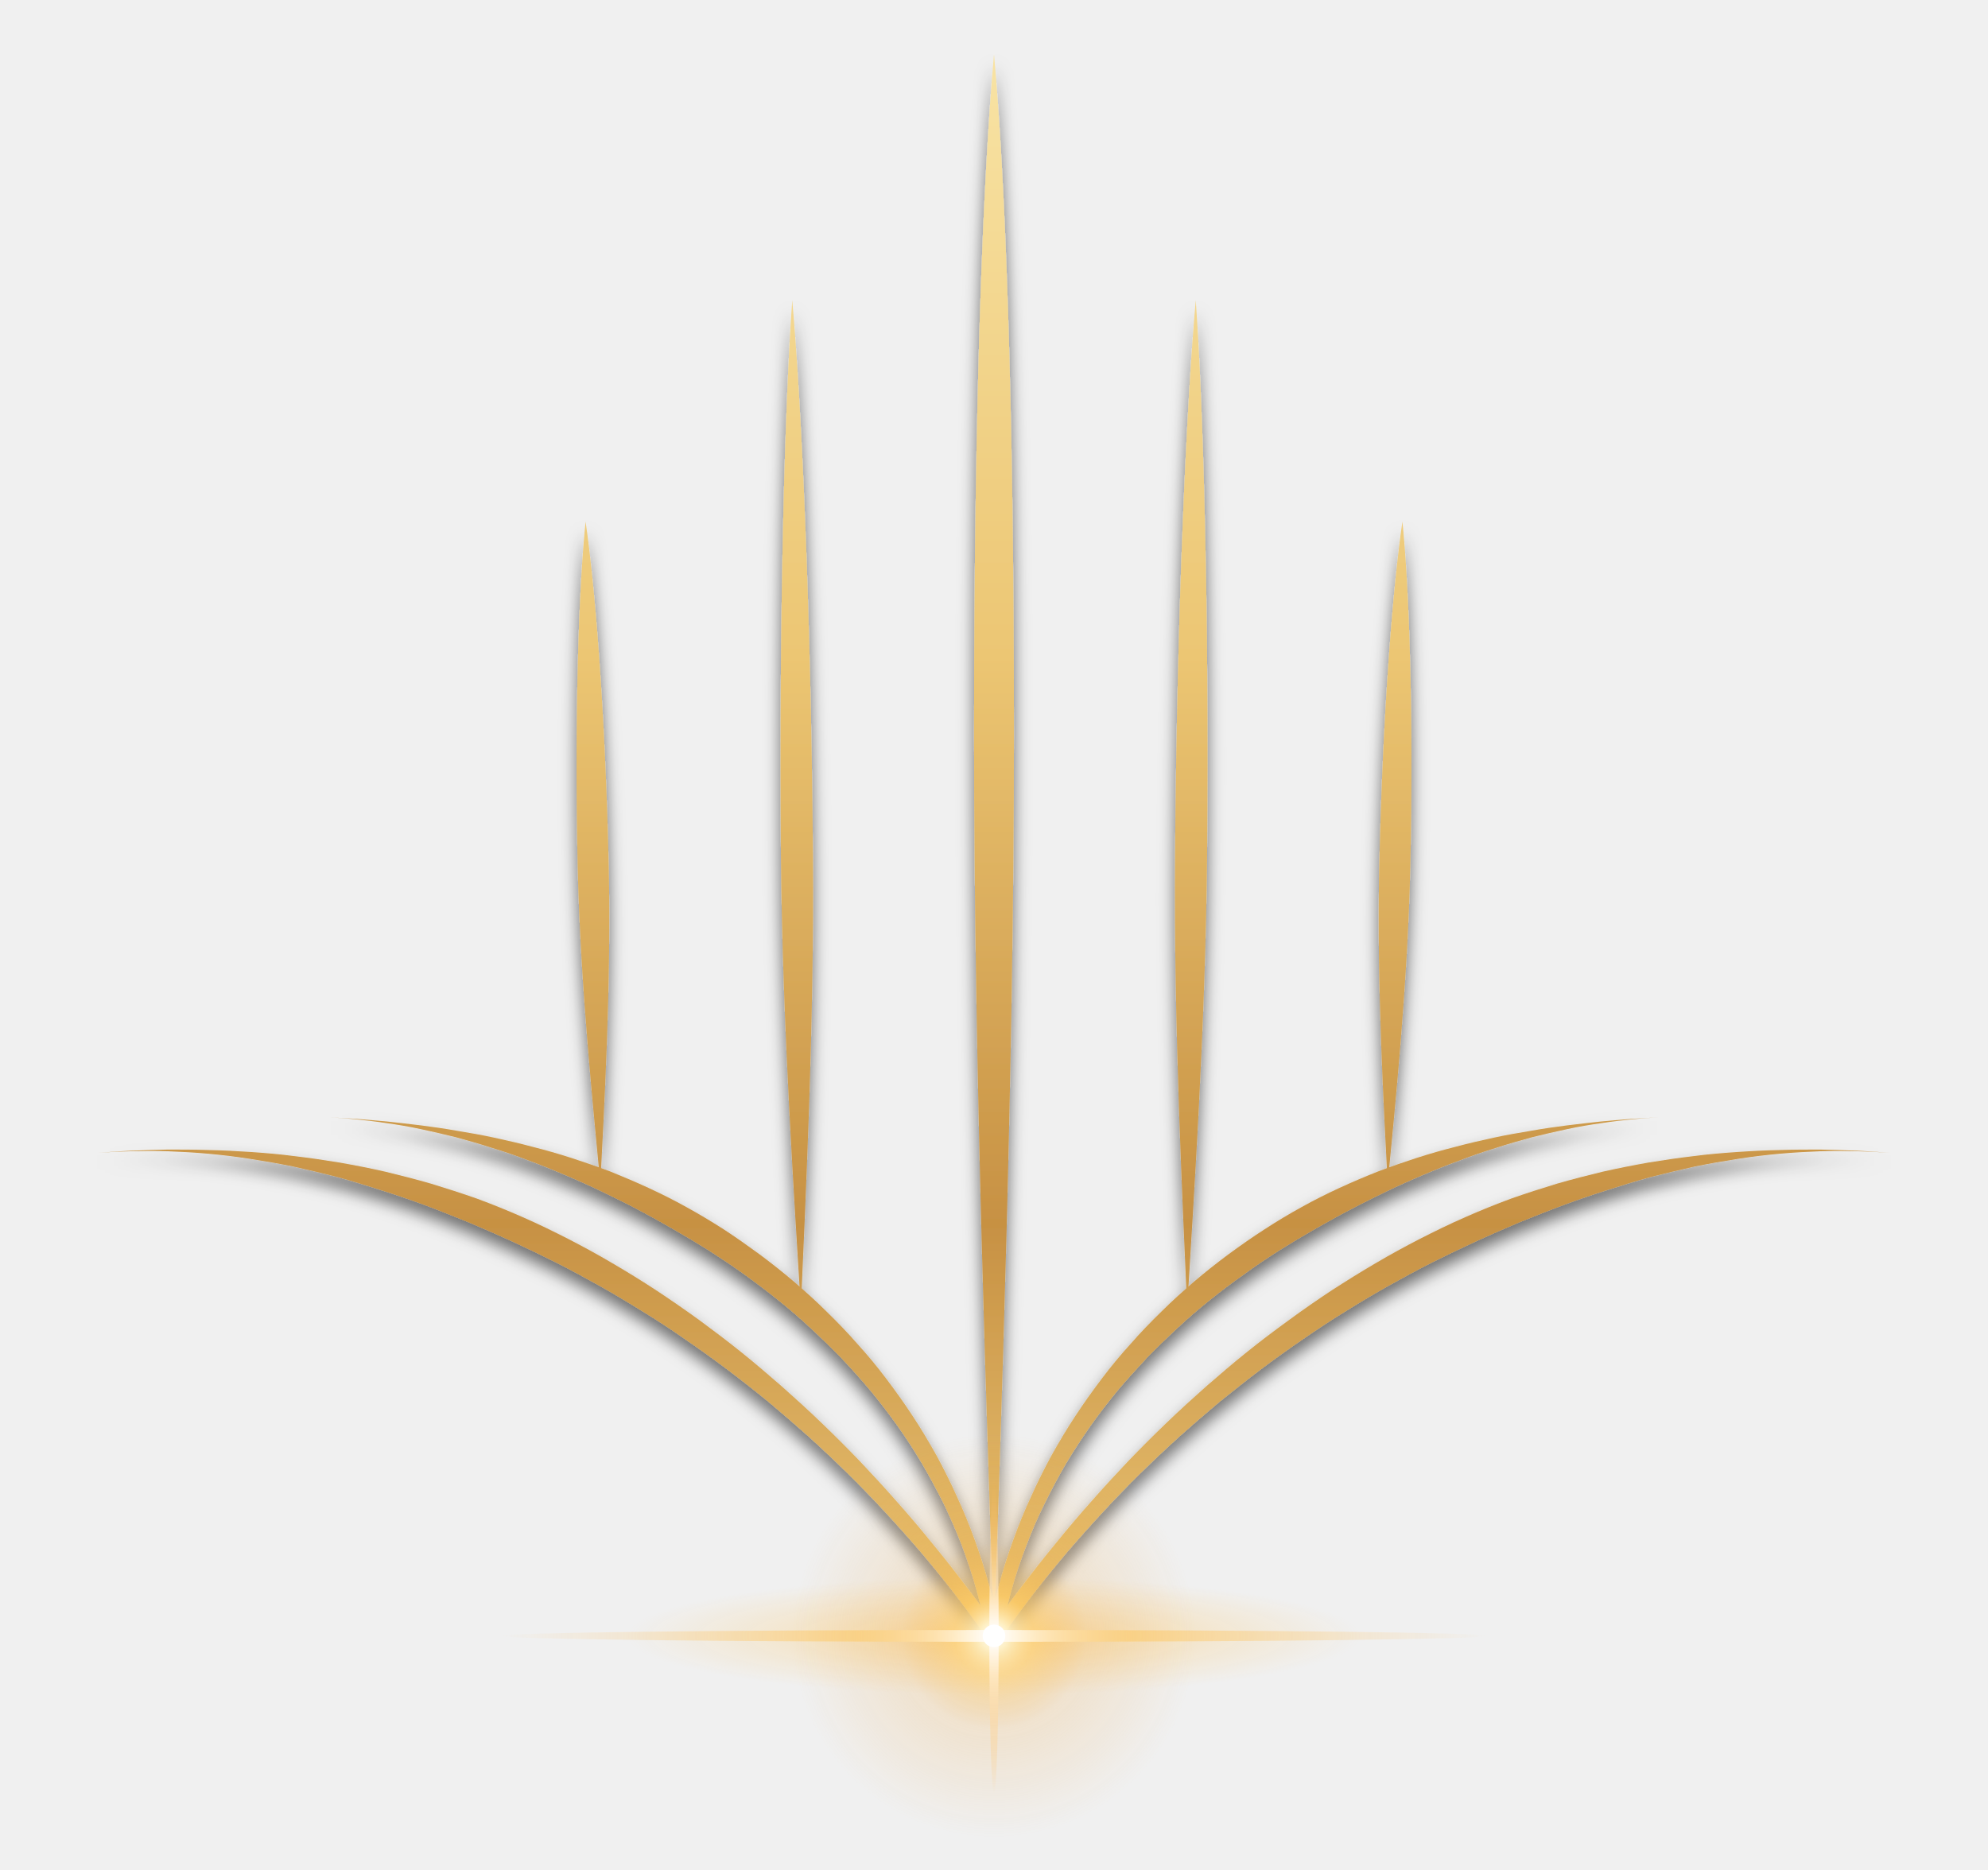
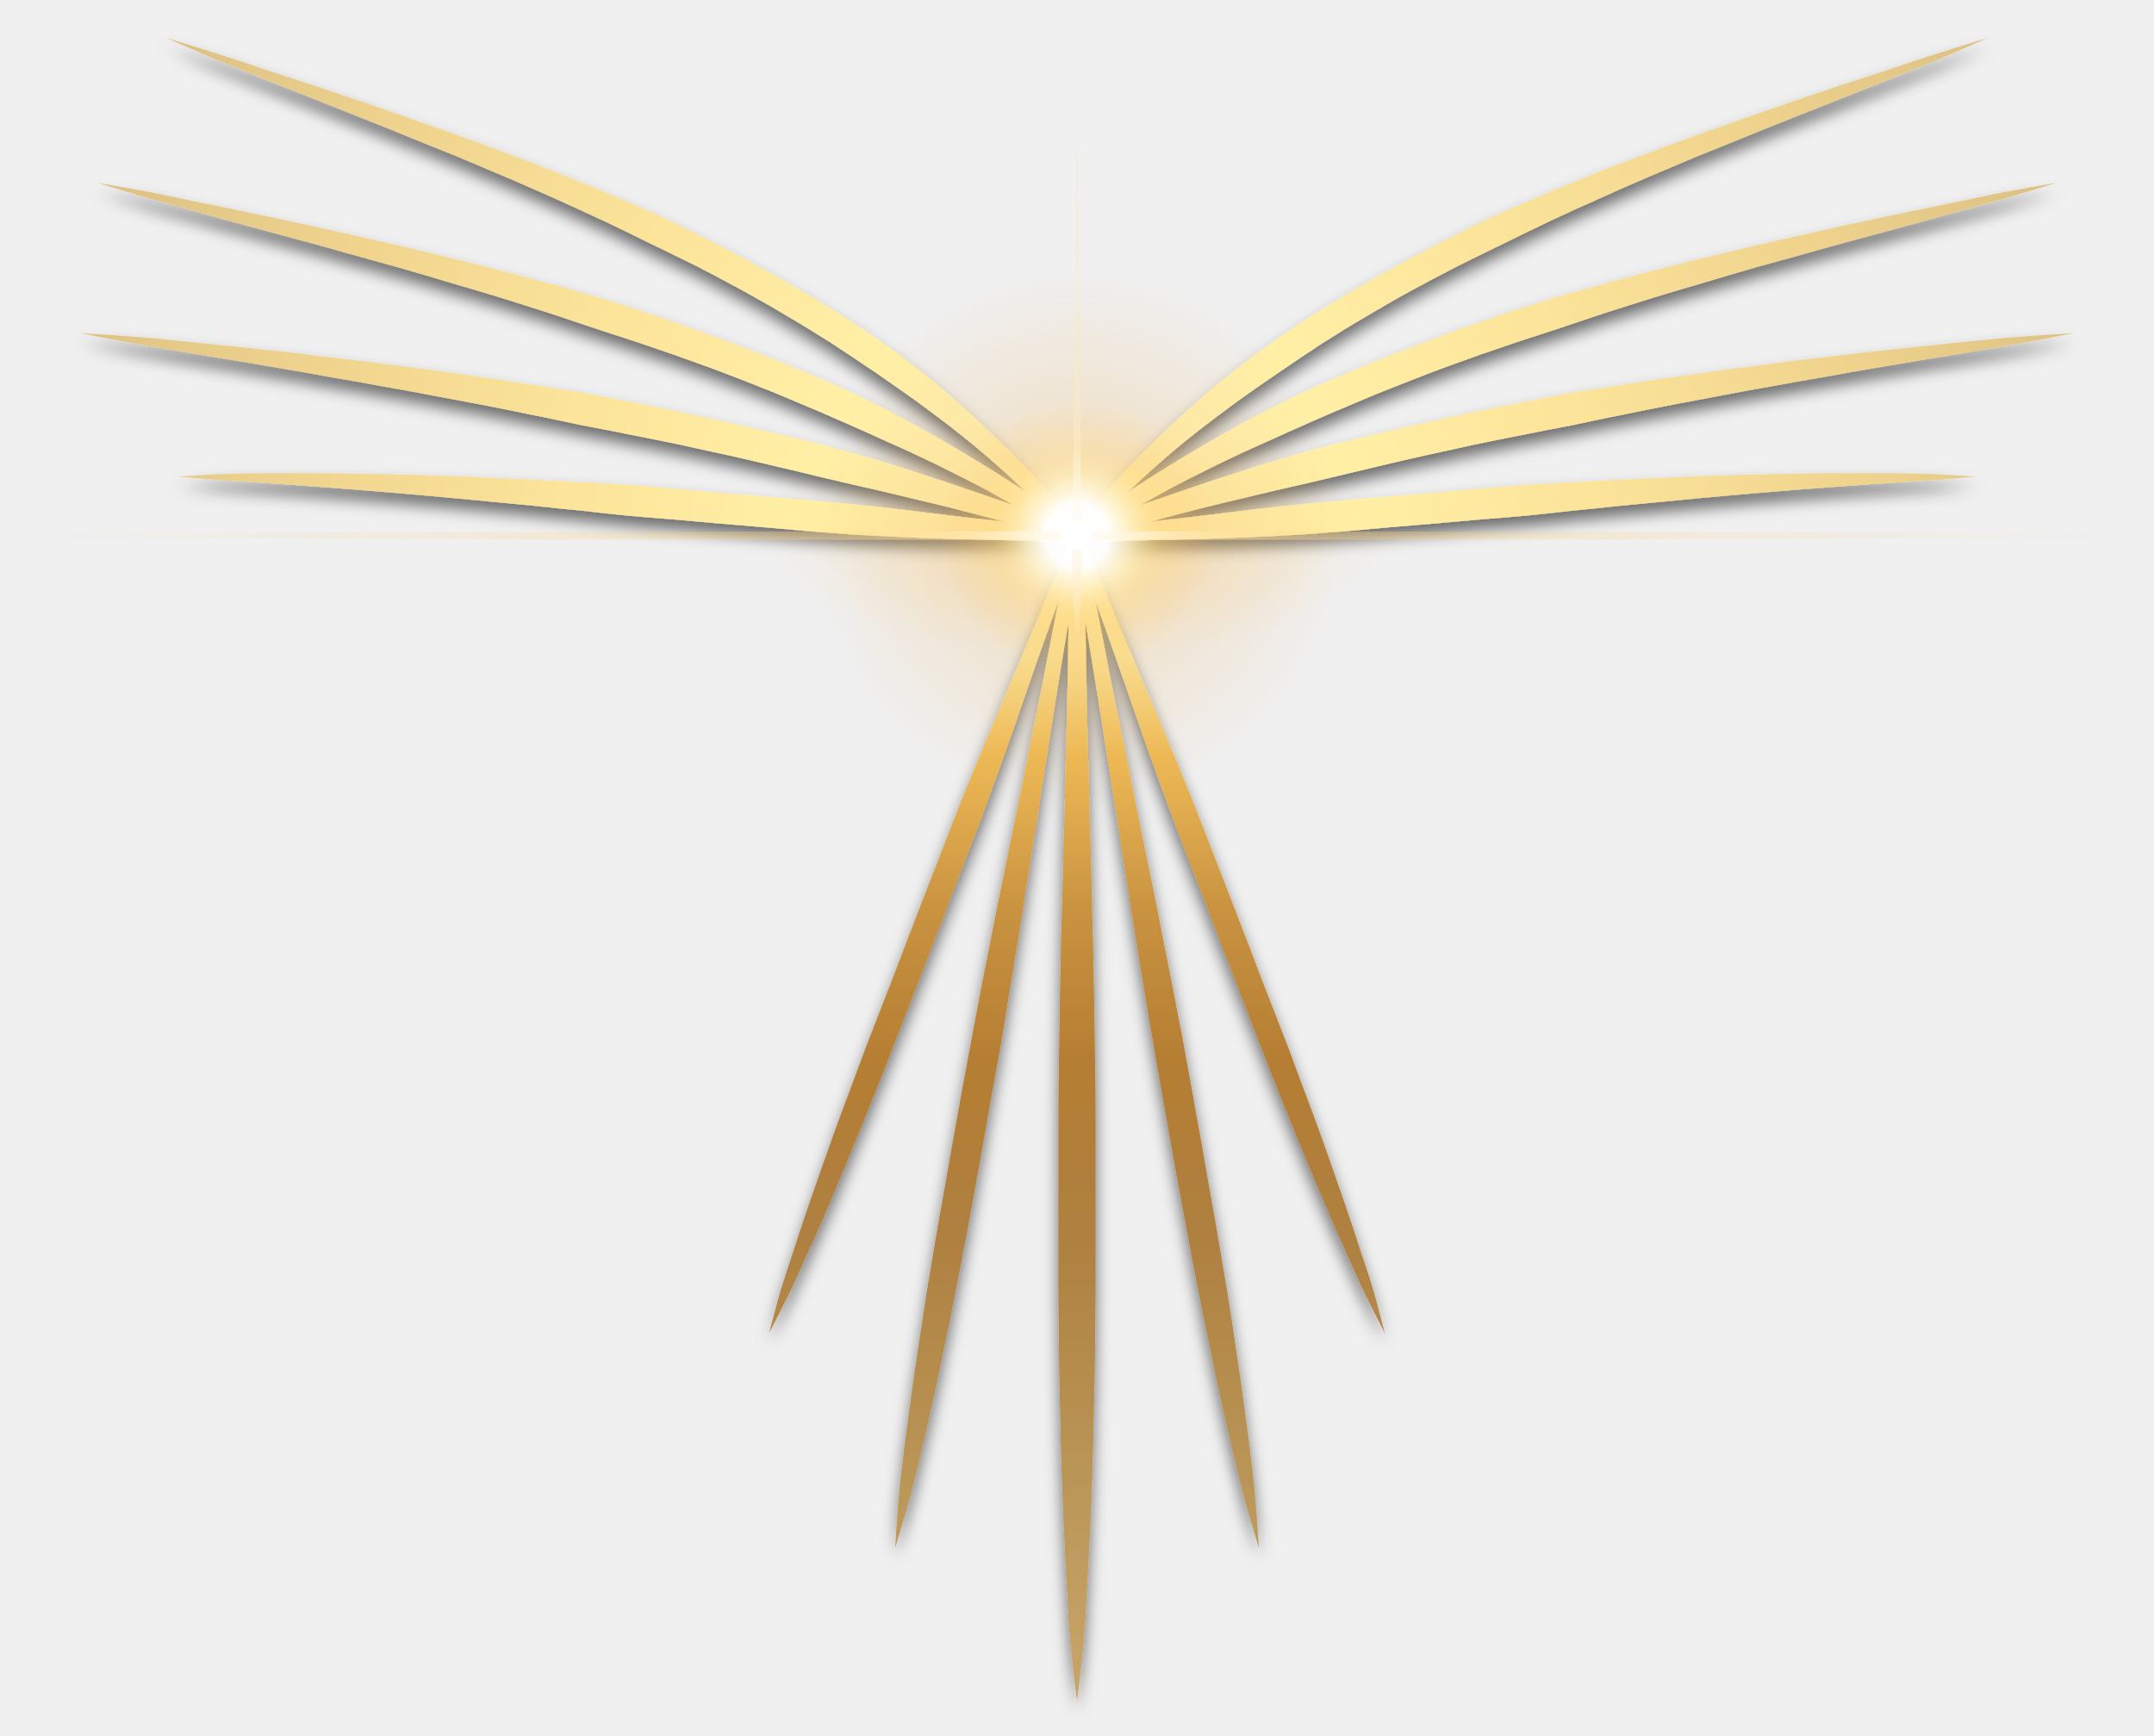
- <svg xmlns="http://www.w3.org/2000/svg" viewBox="236 150 808 760" width="808" height="760" role="img" aria-label="Stiemfield Global Convergence">
+ <svg xmlns="http://www.w3.org/2000/svg" viewBox="170 134 752 606" width="752" height="606" role="img" aria-label="Stiemfield Global Convergence">
  <defs>
-     <linearGradient id="sgc-ge" x1="0" y1="172" x2="0" y2="815" gradientUnits="userSpaceOnUse">
-       <stop offset="0" stop-color="#F8E3A4" />
-       <stop offset="0.38" stop-color="#ECC673" />
-       <stop offset="0.74" stop-color="#C79143" />
-       <stop offset="1" stop-color="#EDC877" />
+     <radialGradient id="sge-gw" cx="546" cy="321" r="360" gradientUnits="userSpaceOnUse">
+       <stop offset="0" stop-color="#FFF7D0" />
+       <stop offset="0.25" stop-color="#FFF0A6" />
+       <stop offset="0.5" stop-color="#FCE49A" />
+       <stop offset="0.75" stop-color="#F0D48E" />
+       <stop offset="1" stop-color="#DCC184" />
+     </radialGradient>
+     <linearGradient id="sge-gr" x1="0" y1="321" x2="0" y2="728" gradientUnits="userSpaceOnUse">
+       <stop offset="0" stop-color="#FFF6C8" />
+       <stop offset="0.1" stop-color="#FBE7A0" />
+       <stop offset="0.19" stop-color="#EDB955" />
+       <stop offset="0.32" stop-color="#C99341" />
+       <stop offset="0.45" stop-color="#B57E33" />
+       <stop offset="0.6" stop-color="#AF8040" />
+       <stop offset="0.8" stop-color="#B99556" />
+       <stop offset="1" stop-color="#C9A56B" />
    </linearGradient>
-     <filter id="sgc-sh" x="-20%" y="-20%" width="140%" height="140%">
-       <feGaussianBlur in="SourceAlpha" stdDeviation="3.2" />
-       <feOffset dy="4" />
+     <filter id="sge-sh" x="-20%" y="-20%" width="140%" height="140%">
+       <feGaussianBlur in="SourceAlpha" stdDeviation="2.8" />
+       <feOffset dy="3.5" />
      <feComponentTransfer>
        <feFuncA type="linear" slope=".55" />
      </feComponentTransfer>
      <feMerge>
        <feMergeNode />
        <feMergeNode in="SourceGraphic" />
      </feMerge>
    </filter>
-     <radialGradient id="sgc-halo" cx="640" cy="815" r="82" gradientUnits="userSpaceOnUse">
+     <radialGradient id="sge-halo" cx="546" cy="321" r="92" gradientUnits="userSpaceOnUse">
      <stop offset="0" stop-color="#FFFFFF" />
-       <stop offset=".07" stop-color="#FFF2C9" stop-opacity=".95" />
-       <stop offset=".2" stop-color="#FFCB63" stop-opacity=".58" />
-       <stop offset=".46" stop-color="#F0A63A" stop-opacity=".18" />
+       <stop offset=".12" stop-color="#FFFFFF" stop-opacity=".97" />
+       <stop offset=".2" stop-color="#FFF1C4" stop-opacity=".82" />
+       <stop offset=".32" stop-color="#FFCF6A" stop-opacity=".42" />
+       <stop offset=".52" stop-color="#F2AE44" stop-opacity=".16" />
      <stop offset="1" stop-color="#E89A2C" stop-opacity="0" />
    </radialGradient>
-     <radialGradient id="sgc-bloom">
-       <stop offset="0" stop-color="#FFC45A" stop-opacity=".5" />
+     <radialGradient id="sge-bloom">
+       <stop offset="0" stop-color="#FFC45A" stop-opacity=".3" />
      <stop offset="1" stop-color="#FFC45A" stop-opacity="0" />
    </radialGradient>
-     <linearGradient id="sgc-fh" x1="440" y1="0" x2="840" y2="0" gradientUnits="userSpaceOnUse">
+     <linearGradient id="sge-fh" x1="174" y1="0" x2="918" y2="0" gradientUnits="userSpaceOnUse">
      <stop offset="0" stop-color="#FFB443" stop-opacity="0" />
-       <stop offset=".36" stop-color="#FFC75C" stop-opacity=".5" />
+       <stop offset=".3" stop-color="#FFC75C" stop-opacity=".2" />
+       <stop offset=".44" stop-color="#FFE7AE" stop-opacity=".55" />
      <stop offset=".5" stop-color="#FFFFFF" />
-       <stop offset=".64" stop-color="#FFC75C" stop-opacity=".5" />
+       <stop offset=".56" stop-color="#FFE7AE" stop-opacity=".55" />
+       <stop offset=".7" stop-color="#FFC75C" stop-opacity=".2" />
      <stop offset="1" stop-color="#FFB443" stop-opacity="0" />
    </linearGradient>
-     <linearGradient id="sgc-fv" x1="0" y1="751" x2="0" y2="879" gradientUnits="userSpaceOnUse">
-       <stop offset="0" stop-color="#FFB443" stop-opacity="0" />
-       <stop offset=".5" stop-color="#FFFFFF" />
-       <stop offset="1" stop-color="#FFB443" stop-opacity="0" />
+     <linearGradient id="sge-fu" x1="0" y1="159" x2="0" y2="321" gradientUnits="userSpaceOnUse">
+       <stop offset="0" stop-color="#FFC75C" stop-opacity="0" />
+       <stop offset=".45" stop-color="#FFE3A0" stop-opacity=".18" />
+       <stop offset=".8" stop-color="#FFF1CC" stop-opacity=".42" />
+       <stop offset="1" stop-color="#FFFFFF" stop-opacity=".9" />
+     </linearGradient>
+     <linearGradient id="sge-fd" x1="0" y1="321" x2="0" y2="381" gradientUnits="userSpaceOnUse">
+       <stop offset="0" stop-color="#FFFFFF" />
+       <stop offset="1" stop-color="#FFC75C" stop-opacity="0" />
    </linearGradient>
  </defs>
-   <g filter="url(#sgc-sh)">
-     <g fill="url(#sgc-ge)">
-       <path d="M474 362C477.7 387.1 482 438.9 483.4 501.9C484.5 551 481.4 602.8 480 631.3C477.4 602.9 471.9 551.3 470.8 502.2C469.4 439.2 471.4 387.3 474 362Z" />
-       <path d="M558 272C561.6 312.6 565.6 395.9 566.4 497.4C567 567.5 563.2 641.3 561.5 681.9C559.1 641.3 554 567.6 553.4 497.5C552.6 396.1 555.1 312.6 558 272Z" />
-       <path d="M640 172C644.5 221.8 648.1 310.3 648.1 448.5C648.1 587.8 642.6 734.4 640 815C637.4 734.4 631.9 587.8 631.9 448.5C631.9 310.3 635.6 221.8 640 172Z" />
-       <path d="M806 362C802.3 387.1 798 438.9 796.6 501.9C795.5 551 798.6 602.8 800 631.3C802.7 602.9 808.1 551.3 809.2 502.2C810.6 439.2 808.6 387.3 806 362Z" />
-       <path d="M722 272C718.4 312.6 714.4 395.9 713.6 497.4C713 567.5 716.8 641.3 718.5 681.9C720.9 641.3 726 567.6 726.6 497.5C727.5 396.1 724.9 312.6 722 272Z" />
-       <path d="M276 618.6C278.1 618.5 284.1 618.1 288.8 618C293.4 617.9 298.9 617.8 304.2 618C309.5 618.2 315.1 618.5 320.6 619C326.2 619.5 332 620.2 337.7 621.1C343.5 622 349.3 623 355.2 624.2C361.1 625.5 367 626.9 372.9 628.4C378.8 630 384.7 631.8 390.6 633.7C396.6 635.6 402.5 637.6 408.5 639.8C414.4 642 420.3 644.4 426.3 646.8C432.2 649.3 438.2 651.9 444.1 654.6C450.1 657.4 456 660.2 462 663.2C467.9 666.2 473.8 669.4 479.7 672.7C485.6 676 491.4 679.5 497.2 683.1C503.1 686.7 508.9 690.5 514.6 694.5C520.3 698.4 526 702.5 531.6 706.7C537.3 711 542.9 715.4 548.4 719.9C553.9 724.5 559.3 729.2 564.7 734C570 738.8 575.3 743.8 580.5 748.9C585.7 754 590.8 759.3 595.8 764.7C600.8 770.1 605.7 775.6 610.5 781.2C615.3 786.9 620 792.7 624.5 798.5C629.1 804.4 635.6 813.6 637.8 816.6L642.2 813.5C640 810.4 633.5 801.2 628.9 795.2C624.4 789.2 619.8 783.3 615 777.5C610.3 771.7 605.5 766 600.5 760.4C595.6 754.8 590.6 749.4 585.5 744C580.4 738.7 575.2 733.5 569.9 728.4C564.6 723.3 559.2 718.4 553.8 713.6C548.3 708.8 542.8 704.1 537.2 699.6C531.6 695.1 525.9 690.8 520.2 686.6C514.4 682.4 508.6 678.4 502.7 674.5C496.9 670.7 490.9 667 484.9 663.5C479 660 472.9 656.7 466.9 653.6C460.8 650.5 454.7 647.5 448.5 644.8C442.4 642.1 436.2 639.6 430 637.3C423.8 635.1 417.5 633.1 411.3 631.2C405.1 629.4 398.8 627.8 392.6 626.3C386.5 624.9 380.3 623.7 374.1 622.6C368 621.6 361.9 620.7 355.9 620C349.9 619.2 343.9 618.7 338.1 618.3C332.2 617.9 326.4 617.6 320.7 617.5C315.1 617.3 309.5 617.3 304.2 617.3C298.8 617.4 293.4 617.6 288.7 617.8C284.1 618 278.1 618.5 276 618.6Z" />
-       <path d="M370 604.2C371.8 604.3 376.6 604.6 380.5 605C384.4 605.4 388.9 605.9 393.3 606.6C397.7 607.2 402.4 608 407 609C411.7 610 416.5 611.1 421.3 612.3C426.1 613.6 431 615 435.9 616.6C440.9 618.1 445.8 619.8 450.8 621.7C455.7 623.5 460.7 625.5 465.6 627.6C470.6 629.7 475.5 631.9 480.5 634.3C485.4 636.7 490.4 639.1 495.3 641.7C500.2 644.3 505.1 647 509.9 649.8C514.8 652.6 519.6 655.5 524.4 658.5C529.2 661.6 533.9 664.7 538.6 668.1C543.2 671.4 547.8 674.9 552.3 678.5C556.8 682.1 561.2 685.9 565.5 689.9C569.7 693.8 573.9 697.9 578 702.1C582.1 706.4 586 710.8 589.8 715.3C593.6 719.9 597.2 724.6 600.7 729.5C604.2 734.4 607.5 739.5 610.6 744.7C613.7 750 616.6 755.4 619.4 760.9C622.1 766.5 624.6 772.2 626.9 778.1C629.1 784 631.2 790.1 632.9 796.3C634.7 802.5 636.7 812.3 637.4 815.5L642.6 814.5C641.8 811.2 639.8 801.3 638.1 794.9C636.4 788.5 634.4 782.2 632.2 776.1C630 770 627.6 764.1 624.9 758.3C622.3 752.5 619.5 746.9 616.5 741.4C613.4 735.9 610.2 730.5 606.8 725.4C603.4 720.2 599.8 715.2 596.1 710.3C592.4 705.4 588.5 700.7 584.4 696.2C580.4 691.6 576.2 687.3 571.9 683.1C567.6 678.8 563.1 674.8 558.6 670.9C554 667 549.3 663.3 544.6 659.8C539.8 656.3 535 652.9 530.1 649.7C525.1 646.5 520.1 643.5 515 640.7C510 637.9 504.8 635.3 499.6 632.9C494.4 630.5 489.2 628.3 484 626.2C478.7 624.2 473.4 622.4 468.2 620.7C462.9 619 457.7 617.5 452.5 616.2C447.3 614.8 442.1 613.6 437 612.5C431.9 611.4 426.9 610.5 421.9 609.7C416.9 608.8 412 608.1 407.3 607.5C402.5 606.9 397.8 606.4 393.4 605.9C388.9 605.5 384.4 605.1 380.5 604.8C376.6 604.6 371.8 604.3 370 604.2Z" />
-       <path d="M1004 618.6C1001.9 618.5 996 618.1 991.3 618C986.6 617.9 981.2 617.8 975.8 618C970.5 618.2 965 618.5 959.4 619C953.8 619.5 948 620.2 942.3 621.1C936.5 622 930.7 623 924.8 624.2C919 625.5 913 626.9 907.1 628.4C901.2 630 895.3 631.8 889.4 633.7C883.4 635.6 877.5 637.6 871.6 639.8C865.6 642 859.7 644.4 853.7 646.8C847.8 649.3 841.8 651.9 835.9 654.6C829.9 657.4 824 660.2 818 663.2C812.1 666.2 806.2 669.4 800.3 672.7C794.4 676 788.6 679.5 782.8 683.1C776.9 686.7 771.2 690.5 765.4 694.5C759.7 698.4 754 702.5 748.4 706.7C742.7 711 737.2 715.4 731.6 719.9C726.1 724.5 720.7 729.2 715.3 734C710 738.8 704.7 743.8 699.5 748.9C694.3 754 689.2 759.3 684.2 764.7C679.2 770.1 674.3 775.6 669.5 781.2C664.7 786.9 660 792.7 655.5 798.5C650.9 804.4 644.4 813.6 642.2 816.6L637.8 813.5C640 810.4 646.5 801.2 651.1 795.2C655.6 789.2 660.2 783.3 665 777.5C669.7 771.7 674.5 766 679.5 760.4C684.4 754.8 689.4 749.4 694.5 744C699.6 738.7 704.8 733.5 710.1 728.4C715.4 723.3 720.8 718.4 726.2 713.6C731.7 708.8 737.2 704.1 742.8 699.6C748.4 695.1 754.1 690.8 759.9 686.6C765.6 682.4 771.4 678.4 777.3 674.5C783.2 670.7 789.1 667 795.1 663.5C801 660 807.1 656.7 813.1 653.6C819.2 650.5 825.3 647.5 831.5 644.8C837.6 642.1 843.8 639.6 850 637.3C856.2 635.1 862.5 633.1 868.7 631.2C874.9 629.4 881.2 627.8 887.4 626.3C893.6 624.9 899.7 623.7 905.9 622.6C912 621.6 918.1 620.7 924.1 620C930.1 619.2 936.1 618.7 942 618.3C947.8 617.9 953.6 617.6 959.3 617.5C964.9 617.3 970.5 617.3 975.8 617.3C981.2 617.4 986.6 617.6 991.3 617.8C996 618 1001.9 618.5 1004 618.6Z" />
-       <path d="M910 604.2C908.3 604.3 903.4 604.6 899.5 605C895.6 605.4 891.1 605.9 886.7 606.6C882.3 607.2 877.6 608 873 609C868.3 610 863.5 611.1 858.7 612.3C853.9 613.6 849 615 844.1 616.6C839.2 618.1 834.2 619.8 829.3 621.7C824.3 623.5 819.3 625.5 814.4 627.6C809.4 629.7 804.5 631.9 799.5 634.3C794.6 636.7 789.7 639.1 784.8 641.7C779.8 644.3 775 647 770.1 649.8C765.2 652.6 760.4 655.5 755.6 658.5C750.8 661.6 746.1 664.7 741.5 668.1C736.8 671.4 732.2 674.9 727.7 678.5C723.2 682.1 718.8 685.9 714.5 689.9C710.3 693.8 706.1 697.9 702 702.1C698 706.4 694 710.8 690.2 715.3C686.4 719.9 682.8 724.6 679.3 729.5C675.9 734.4 672.5 739.5 669.4 744.7C666.3 750 663.4 755.4 660.7 760.9C657.9 766.5 655.4 772.2 653.2 778.1C650.9 784 648.8 790.1 647.1 796.3C645.3 802.5 643.3 812.3 642.6 815.5L637.4 814.5C638.2 811.2 640.2 801.3 641.9 794.9C643.6 788.5 645.6 782.2 647.8 776.1C650 770 652.4 764.1 655.1 758.3C657.7 752.5 660.5 746.9 663.5 741.4C666.6 735.9 669.8 730.5 673.2 725.4C676.6 720.2 680.2 715.2 683.9 710.3C687.6 705.4 691.5 700.7 695.6 696.2C699.6 691.6 703.8 687.3 708.1 683.1C712.4 678.8 716.9 674.8 721.4 670.9C726 667 730.7 663.3 735.4 659.8C740.2 656.3 745 652.9 750 649.7C754.9 646.5 759.9 643.5 765 640.7C770 637.9 775.2 635.3 780.4 632.9C785.6 630.5 790.8 628.3 796.1 626.2C801.3 624.2 806.6 622.4 811.8 620.7C817.1 619 822.3 617.5 827.5 616.2C832.7 614.8 837.9 613.6 843 612.5C848.1 611.4 853.2 610.5 858.1 609.7C863.1 608.8 868 608.1 872.7 607.5C877.5 606.9 882.2 606.4 886.6 605.9C891.1 605.5 895.6 605.1 899.5 604.8C903.4 604.6 908.2 604.3 910 604.2Z" />
+   <g filter="url(#sge-sh)">
+     <g fill="url(#sge-gw)">
+       <path d="M228 147.2C230.8 148.4 239 152.1 244.6 154.5C250.2 156.8 255.9 159 261.5 161.3C267.2 163.6 272.9 165.8 278.6 168.1C284.2 170.4 289.9 172.6 295.6 174.9C301.3 177.2 307 179.4 312.7 181.8C318.4 184.1 324.1 186.4 329.8 188.7C335.5 191.1 341.2 193.5 346.8 195.9C352.4 198.3 358.1 200.8 363.7 203.3C369.2 205.8 374.8 208.3 380.3 210.9C385.9 213.5 391.3 216.2 396.8 218.9C402.3 221.6 407.8 224.2 413.2 226.9C418.6 229.7 423.9 232.5 429.2 235.4C434.5 238.3 439.8 241.3 444.9 244.4C450.1 247.4 455.2 250.6 460.3 253.8C465.3 257.1 470.3 260.4 475.3 263.8C480.2 267.2 485.1 270.6 490 274.1C494.8 277.7 499.7 281.2 504.4 285C509.1 288.7 513.8 292.6 518.3 296.6C522.8 300.6 527.3 304.7 531.6 309.1C535.9 313.4 542 320.4 544.1 322.6L547.9 319.4C545.9 317 539.8 309.9 535.6 305.3C531.4 300.7 527.1 296.2 522.8 291.8C518.4 287.5 514 283.2 509.4 279C504.9 274.9 500.3 270.8 495.5 266.9C490.8 263 485.9 259.3 481 255.7C476 252.1 470.9 248.7 465.7 245.3C460.6 242 455.3 238.8 450.1 235.7C444.8 232.6 439.4 229.5 434 226.6C428.7 223.6 423.2 220.8 417.7 218C412.2 215.2 406.7 212.4 401.1 209.8C395.5 207.2 389.8 204.8 384.2 202.4C378.5 200 372.8 197.6 367 195.3C361.3 193 355.5 190.8 349.7 188.6C344 186.4 338.2 184.3 332.4 182.2C326.6 180.1 320.7 178 314.9 176C309.1 173.9 303.3 171.9 297.5 169.9C291.7 167.9 285.8 166 280 164C274.2 162.1 268.4 160.2 262.6 158.3C256.9 156.3 251.1 154.4 245.3 152.6C239.5 150.7 230.9 148.1 228 147.2Z" />
+       <path d="M204 197.8C206.9 198.7 215.6 201.4 221.4 203.1C227.3 204.8 233.1 206.4 239 208C244.9 209.7 250.8 211.3 256.6 212.9C262.5 214.5 268.4 216.1 274.3 217.7C280.2 219.3 286.1 220.9 292 222.6C297.8 224.2 303.7 225.9 309.6 227.5C315.5 229.2 321.3 230.9 327.2 232.7C333 234.4 338.9 236.1 344.7 237.9C350.5 239.7 356.3 241.6 362.1 243.4C367.9 245.3 373.6 247.3 379.4 249.2C385.2 251.1 390.9 252.9 396.7 254.9C402.4 256.8 408.1 258.8 413.8 260.9C419.5 262.9 425.1 265.1 430.8 267.3C436.4 269.5 442 271.7 447.5 274.1C453.1 276.4 458.6 278.8 464.1 281.2C469.6 283.6 475.1 286.1 480.6 288.6C486.1 291 491.6 293.6 497 296.2C502.4 298.9 507.9 301.6 513.2 304.4C518.5 307.3 523.9 310.2 529.1 313.4C534.3 316.5 541.9 321.6 544.5 323.2L547.5 318.8C545 317.1 537.3 311.8 532.2 308.4C527 305 521.9 301.7 516.7 298.4C511.5 295.2 506.2 292 500.9 288.9C495.6 285.8 490.3 282.8 484.9 279.9C479.5 277 474 274.3 468.5 271.6C462.9 269 457.3 266.6 451.7 264.2C446 261.8 440.4 259.5 434.7 257.3C429 255.1 423.2 252.9 417.5 250.8C411.7 248.7 405.9 246.7 400.1 244.7C394.3 242.7 388.5 240.8 382.7 239C376.8 237.2 370.9 235.5 365 233.9C359.1 232.3 353.1 230.7 347.2 229.1C341.3 227.6 335.3 226.1 329.4 224.6C323.4 223.1 317.4 221.7 311.5 220.3C305.5 218.9 299.5 217.5 293.6 216.2C287.6 214.8 281.6 213.5 275.6 212.2C269.7 210.9 263.7 209.6 257.7 208.4C251.7 207.1 245.8 205.9 239.8 204.7C233.8 203.4 227.9 202.2 221.9 201C216 199.9 207 198.3 204 197.8Z" />
+       <path d="M198 250.3C200.9 250.9 209.7 252.6 215.5 253.7C221.3 254.7 227.2 255.7 233 256.7C238.9 257.7 244.7 258.7 250.6 259.6C256.4 260.6 262.3 261.6 268.1 262.6C274 263.6 279.8 264.6 285.6 265.7C291.5 266.7 297.3 267.7 303.1 268.8C309 269.8 314.8 270.9 320.6 272C326.4 273.1 332.3 274.2 338.1 275.3C343.9 276.4 349.7 277.6 355.5 278.8C361.3 279.9 367 281.2 372.8 282.4C378.6 283.5 384.4 284.6 390.2 285.8C396 286.9 401.8 288.1 407.6 289.3C413.3 290.6 419.1 291.8 424.9 293.1C430.6 294.4 436.4 295.7 442.1 297.1C447.9 298.4 453.6 299.9 459.3 301.2C465.1 302.6 470.8 303.9 476.6 305.2C482.3 306.6 488.1 307.9 493.8 309.3C499.6 310.7 505.3 312.1 511 313.6C516.8 315.1 522.5 316.6 528.2 318.3C533.8 320 542.3 322.7 545.1 323.6L546.9 318.4C544.1 317.4 535.6 314.5 530 312.5C524.4 310.6 518.7 308.6 513.1 306.7C507.5 304.8 501.8 302.8 496.2 301C490.5 299.1 484.9 297.3 479.2 295.5C473.5 293.8 467.7 292.1 462 290.6C456.3 289 450.5 287.7 444.7 286.3C438.9 284.9 433.1 283.5 427.3 282.2C421.5 280.9 415.7 279.7 409.9 278.4C404.1 277.2 398.2 276 392.4 274.8C386.6 273.7 380.8 272.5 374.9 271.4C369 270.4 363.2 269.5 357.3 268.6C351.4 267.7 345.5 266.8 339.7 265.9C333.8 265.1 327.9 264.2 322 263.4C316.1 262.6 310.2 261.8 304.3 261.1C298.4 260.3 292.5 259.6 286.6 258.9C280.7 258.2 274.8 257.5 268.9 256.8C263 256.2 257.1 255.5 251.2 254.9C245.3 254.3 239.4 253.7 233.5 253.1C227.6 252.5 221.7 251.9 215.8 251.5C209.9 251 201 250.5 198 250.3Z" />
+       <path d="M232 300.4C234.6 300.6 242.5 301.3 247.8 301.7C253 302 258.2 302.3 263.5 302.7C268.7 303 273.9 303.4 279.2 303.8C284.4 304.2 289.6 304.6 294.9 305C300.1 305.4 305.3 305.9 310.5 306.3C315.8 306.8 321 307.2 326.2 307.7C331.4 308.2 336.6 308.7 341.9 309.2C347.1 309.7 352.3 310.2 357.5 310.7C362.7 311.3 367.9 311.8 373.2 312.3C378.4 312.9 383.6 313.5 388.8 314C394 314.5 399.2 314.9 404.5 315.3C409.7 315.8 414.9 316.2 420.2 316.7C425.4 317.1 430.6 317.6 435.8 318C441.1 318.5 446.3 318.9 451.5 319.4C456.7 319.8 462 320.2 467.2 320.6C472.4 320.9 477.7 321.2 482.9 321.4C488.2 321.7 493.4 321.8 498.7 322C503.9 322.2 509.2 322.3 514.4 322.4C519.7 322.6 524.9 322.7 530.1 322.9C535.4 323.2 543.2 323.6 545.9 323.7L546.2 318.3C543.6 318.1 535.7 317.6 530.5 317.2C525.3 316.7 520.1 316.1 514.9 315.5C509.7 315 504.5 314.3 499.3 313.7C494.1 313.1 488.9 312.4 483.7 311.8C478.5 311.2 473.3 310.6 468.1 310.1C462.9 309.6 457.6 309.1 452.4 308.7C447.2 308.2 442 307.8 436.7 307.3C431.5 306.9 426.3 306.4 421.1 306C415.8 305.5 410.6 305.1 405.4 304.6C400.2 304.2 394.9 303.7 389.7 303.3C384.4 303 379.2 302.7 373.9 302.4C368.7 302.1 363.5 301.9 358.2 301.6C353 301.3 347.7 301.1 342.4 300.9C337.2 300.6 331.9 300.4 326.7 300.2C321.4 300 316.2 299.9 310.9 299.7C305.7 299.6 300.4 299.5 295.1 299.4C289.9 299.3 284.6 299.2 279.4 299.2C274.1 299.2 268.8 299.2 263.6 299.2C258.3 299.3 253.1 299.3 247.8 299.5C242.5 299.7 234.6 300.3 232 300.4Z" />
+       <path d="M864 147.2C861.2 148.4 853 152.1 847.4 154.5C841.8 156.8 836.1 159 830.5 161.3C824.8 163.6 819.1 165.8 813.5 168.1C807.8 170.4 802.1 172.6 796.4 174.9C790.7 177.2 785 179.4 779.3 181.8C773.6 184.1 767.9 186.4 762.2 188.7C756.5 191.1 750.9 193.5 745.2 195.9C739.6 198.3 733.9 200.8 728.4 203.3C722.8 205.8 717.2 208.3 711.7 210.9C706.2 213.5 700.7 216.2 695.2 218.9C689.7 221.6 684.3 224.2 678.9 226.9C673.5 229.7 668.1 232.5 662.8 235.4C657.5 238.3 652.3 241.3 647.1 244.4C641.9 247.4 636.8 250.6 631.7 253.8C626.7 257.1 621.7 260.4 616.8 263.8C611.8 267.2 606.9 270.6 602 274.1C597.2 277.7 592.4 281.2 587.6 285C582.9 288.7 578.2 292.6 573.7 296.6C569.2 300.6 564.7 304.7 560.4 309.1C556.1 313.4 550 320.4 547.9 322.6L544.1 319.4C546.1 317 552.3 309.9 556.5 305.3C560.6 300.7 564.9 296.2 569.2 291.8C573.6 287.5 578 283.2 582.6 279C587.1 274.9 591.7 270.8 596.5 266.9C601.2 263 606.1 259.3 611.1 255.7C616 252.1 621.1 248.7 626.3 245.3C631.4 242 636.7 238.8 641.9 235.7C647.2 232.6 652.6 229.5 658 226.6C663.4 223.6 668.8 220.8 674.3 218C679.8 215.2 685.3 212.4 690.9 209.8C696.5 207.2 702.2 204.8 707.9 202.4C713.5 200 719.3 197.6 725 195.3C730.7 193 736.5 190.8 742.3 188.6C748 186.4 753.8 184.3 759.6 182.2C765.4 180.1 771.3 178 777.1 176C782.9 173.9 788.7 171.9 794.5 169.9C800.3 167.9 806.2 166 812 164C817.8 162.1 823.6 160.2 829.4 158.3C835.1 156.3 840.9 154.4 846.7 152.6C852.5 150.7 861.1 148.1 864 147.2Z" />
+       <path d="M888 197.8C885.1 198.7 876.4 201.4 870.6 203.1C864.8 204.8 858.9 206.4 853 208C847.1 209.7 841.3 211.3 835.4 212.9C829.5 214.5 823.6 216.1 817.7 217.7C811.8 219.3 805.9 220.9 800.1 222.6C794.2 224.2 788.3 225.9 782.4 227.5C776.5 229.2 770.7 230.9 764.8 232.7C759 234.4 753.1 236.1 747.3 237.9C741.5 239.7 735.7 241.6 729.9 243.4C724.1 245.3 718.4 247.3 712.6 249.2C706.8 251.1 701.1 252.9 695.3 254.9C689.6 256.8 683.9 258.8 678.2 260.9C672.5 262.9 666.9 265.1 661.3 267.3C655.6 269.5 650.1 271.7 644.5 274.1C638.9 276.4 633.4 278.8 627.9 281.2C622.4 283.6 616.9 286.1 611.4 288.6C605.9 291 600.4 293.6 595 296.2C589.6 298.9 584.1 301.6 578.8 304.4C573.5 307.3 568.1 310.2 562.9 313.4C557.7 316.5 550.1 321.6 547.5 323.2L544.5 318.8C547 317.1 554.7 311.8 559.8 308.4C565 305 570.1 301.7 575.3 298.4C580.5 295.2 585.8 292 591.1 288.9C596.4 285.8 601.7 282.8 607.1 279.9C612.5 277 618 274.3 623.5 271.6C629.1 269 634.7 266.6 640.3 264.2C646 261.8 651.7 259.5 657.4 257.3C663.1 255.1 668.8 252.9 674.5 250.8C680.3 248.7 686.1 246.7 691.9 244.7C697.7 242.7 703.5 240.8 709.4 239C715.2 237.2 721.1 235.5 727 233.9C733 232.3 738.9 230.7 744.8 229.1C750.7 227.6 756.7 226.1 762.6 224.6C768.6 223.1 774.6 221.7 780.5 220.3C786.5 218.9 792.5 217.5 798.4 216.2C804.4 214.8 810.4 213.5 816.4 212.2C822.3 210.9 828.3 209.6 834.3 208.4C840.3 207.1 846.2 205.9 852.2 204.7C858.2 203.4 864.1 202.2 870.1 201C876.1 199.9 885 198.3 888 197.8Z" />
+       <path d="M894 250.3C891.1 250.9 882.4 252.6 876.5 253.7C870.7 254.7 864.8 255.7 859 256.7C853.1 257.7 847.3 258.7 841.4 259.6C835.6 260.6 829.7 261.6 823.9 262.6C818.1 263.6 812.2 264.6 806.4 265.7C800.5 266.7 794.7 267.7 788.9 268.8C783 269.8 777.2 270.9 771.4 272C765.6 273.1 759.8 274.2 754 275.3C748.1 276.4 742.3 277.6 736.5 278.8C730.7 279.9 725 281.2 719.2 282.4C713.4 283.5 707.6 284.6 701.8 285.8C696 286.9 690.2 288.1 684.4 289.3C678.7 290.6 672.9 291.8 667.1 293.1C661.4 294.4 655.6 295.7 649.9 297.1C644.2 298.4 638.4 299.9 632.7 301.2C626.9 302.6 621.2 303.9 615.4 305.2C609.7 306.6 603.9 307.9 598.2 309.3C592.4 310.7 586.7 312.1 581 313.6C575.3 315.1 569.5 316.6 563.9 318.3C558.2 320 549.7 322.7 546.9 323.6L545.1 318.4C547.9 317.4 556.4 314.5 562 312.5C567.6 310.6 573.3 308.6 578.9 306.7C584.5 304.8 590.2 302.8 595.8 301C601.5 299.1 607.2 297.3 612.9 295.5C618.5 293.8 624.3 292.1 630 290.6C635.8 289 641.5 287.7 647.3 286.3C653.1 284.9 658.9 283.5 664.7 282.2C670.5 280.9 676.3 279.7 682.1 278.4C688 277.2 693.8 276 699.6 274.8C705.4 273.7 711.3 272.5 717.1 271.4C723 270.4 728.8 269.5 734.7 268.6C740.6 267.7 746.5 266.8 752.4 265.9C758.2 265.1 764.1 264.2 770 263.4C775.9 262.6 781.8 261.8 787.7 261.1C793.6 260.3 799.5 259.6 805.4 258.9C811.3 258.2 817.2 257.5 823.1 256.8C829 256.2 834.9 255.5 840.8 254.9C846.7 254.3 852.6 253.7 858.5 253.1C864.4 252.5 870.3 251.9 876.2 251.5C882.1 251 891 250.5 894 250.3Z" />
+       <path d="M860 300.4C857.4 300.6 849.5 301.3 844.3 301.7C839 302 833.8 302.3 828.5 302.7C823.3 303 818.1 303.4 812.8 303.8C807.6 304.2 802.4 304.6 797.1 305C791.9 305.4 786.7 305.9 781.5 306.3C776.2 306.8 771 307.2 765.8 307.7C760.6 308.2 755.4 308.7 750.2 309.2C744.9 309.7 739.7 310.2 734.5 310.7C729.3 311.3 724.1 311.8 718.9 312.3C713.6 312.9 708.4 313.5 703.2 314C698 314.5 692.8 314.9 687.5 315.3C682.3 315.8 677.1 316.2 671.9 316.7C666.6 317.1 661.4 317.6 656.2 318C651 318.5 645.7 318.9 640.5 319.4C635.3 319.8 630 320.2 624.8 320.6C619.6 320.9 614.3 321.2 609.1 321.4C603.8 321.7 598.6 321.8 593.3 322C588.1 322.2 582.8 322.3 577.6 322.4C572.4 322.6 567.1 322.7 561.9 322.9C556.6 323.2 548.8 323.6 546.2 323.7L545.9 318.3C548.5 318.1 556.3 317.6 561.5 317.2C566.7 316.7 571.9 316.1 577.1 315.5C582.3 315 587.5 314.3 592.7 313.7C597.9 313.1 603.1 312.4 608.3 311.8C613.5 311.2 618.7 310.6 623.9 310.1C629.1 309.6 634.4 309.1 639.6 308.7C644.8 308.2 650 307.8 655.3 307.3C660.5 306.9 665.7 306.4 670.9 306C676.2 305.5 681.4 305.1 686.6 304.6C691.9 304.2 697.1 303.7 702.3 303.3C707.6 303 712.8 302.7 718.1 302.4C723.3 302.1 728.6 301.9 733.8 301.6C739.1 301.3 744.3 301.1 749.6 300.9C754.8 300.6 760.1 300.4 765.3 300.2C770.6 300 775.8 299.9 781.1 299.7C786.4 299.6 791.6 299.5 796.9 299.4C802.1 299.3 807.4 299.2 812.7 299.2C817.9 299.2 823.2 299.2 828.4 299.2C833.7 299.3 839 299.3 844.2 299.5C849.5 299.7 857.4 300.3 860 300.4Z" />
+     </g>
+     <g fill="url(#sge-gr)">
+       <path d="M543.3 321C543.3 324.4 543.2 334.6 543.2 341.4C543.1 348.1 543 354.9 542.9 361.7C542.8 368.5 542.7 375.3 542.5 382.1C542.4 388.8 542.2 395.6 542 402.4C541.9 409.2 541.7 416 541.5 422.8C541.3 429.5 541.1 436.3 541 443.1C540.8 449.9 540.6 456.7 540.4 463.5C540.3 470.2 540.1 477 540 483.8C539.9 490.6 539.8 497.4 539.7 504.2C539.6 510.9 539.5 517.7 539.5 524.5C539.5 531.3 539.5 538.1 539.5 544.9C539.5 551.6 539.5 558.4 539.5 565.2C539.5 572 539.5 578.8 539.5 585.6C539.6 592.3 539.6 599.1 539.7 605.9C539.8 612.7 539.9 619.5 540.1 626.3C540.2 633 540.4 639.8 540.6 646.6C540.8 653.4 541.1 660.2 541.4 667C541.7 673.7 542 680.5 542.4 687.3C542.8 694.1 543.1 700.9 543.7 707.7C544.3 714.4 545.6 724.6 546 728L546 728C546.4 724.6 547.7 714.4 548.3 707.7C548.9 700.9 549.2 694.1 549.6 687.3C550 680.5 550.3 673.7 550.6 667C550.9 660.2 551.2 653.4 551.4 646.6C551.6 639.8 551.8 633 551.9 626.3C552.1 619.5 552.2 612.7 552.3 605.9C552.4 599.1 552.4 592.3 552.5 585.6C552.5 578.8 552.5 572 552.5 565.2C552.5 558.4 552.5 551.6 552.5 544.9C552.5 538.1 552.5 531.3 552.5 524.5C552.5 517.7 552.4 510.9 552.3 504.2C552.2 497.4 552.1 490.6 552 483.8C551.9 477 551.7 470.2 551.6 463.5C551.4 456.7 551.2 449.9 551.1 443.1C550.9 436.3 550.7 429.5 550.5 422.8C550.3 416 550.2 409.2 550 402.4C549.8 395.6 549.6 388.8 549.5 382.1C549.4 375.3 549.2 368.5 549.1 361.7C549 354.9 548.9 348.1 548.8 341.4C548.8 334.6 548.8 324.4 548.7 321Z" />
+       <path d="M543.8 320.6C543.3 323.6 541.7 332.4 540.6 338.3C539.5 344.2 538.4 350 537.2 355.9C536.1 361.8 534.9 367.7 533.8 373.5C532.6 379.4 531.4 385.3 530.2 391.2C529.1 397 527.9 402.9 526.7 408.8C525.5 414.6 524.3 420.5 523.1 426.4C521.9 432.2 520.7 438.1 519.5 444C518.3 449.8 517.1 455.7 516 461.6C514.8 467.4 513.7 473.3 512.5 479.2C511.4 485.1 510.3 491 509.2 496.8C508.1 502.7 507 508.6 505.9 514.5C504.8 520.4 503.8 526.3 502.7 532.2C501.7 538.1 500.6 544 499.6 549.9C498.5 555.7 497.5 561.6 496.5 567.5C495.5 573.4 494.5 579.3 493.5 585.3C492.6 591.2 491.7 597.1 490.8 603C489.9 608.9 489 614.9 488.2 620.8C487.4 626.7 486.6 632.7 485.8 638.6C485.1 644.6 484.3 650.5 483.8 656.5C483.2 662.5 482.7 671.5 482.5 674.5L482.5 674.5C483.4 671.6 486 663 487.6 657.2C489.2 651.4 490.5 645.5 491.9 639.7C493.3 633.9 494.6 628 495.9 622.2C497.2 616.3 498.4 610.5 499.6 604.6C500.9 598.7 502.1 592.9 503.2 587C504.4 581.1 505.5 575.3 506.6 569.4C507.8 563.5 508.8 557.6 509.9 551.7C511 545.8 512 539.9 513.1 534C514.1 528.1 515.2 522.3 516.2 516.4C517.3 510.5 518.3 504.6 519.4 498.7C520.4 492.8 521.4 486.9 522.3 481C523.3 475.1 524.3 469.1 525.2 463.2C526.2 457.3 527.1 451.4 528 445.5C529 439.6 529.9 433.7 530.8 427.8C531.8 421.8 532.7 415.9 533.6 410C534.5 404.1 535.4 398.2 536.4 392.3C537.3 386.3 538.2 380.4 539.2 374.5C540.1 368.6 541.1 362.7 542.1 356.8C543.1 350.9 544.1 345 545.1 339.1C546.1 333.2 547.7 324.3 548.2 321.4Z" />
+       <path d="M548.2 320.6C548.7 323.6 550.3 332.4 551.4 338.3C552.5 344.2 553.6 350 554.8 355.9C555.9 361.8 557.1 367.7 558.2 373.5C559.4 379.4 560.6 385.3 561.8 391.2C563 397 564.2 402.9 565.3 408.8C566.5 414.6 567.7 420.5 568.9 426.4C570.1 432.2 571.3 438.1 572.5 444C573.7 449.8 574.9 455.7 576 461.6C577.2 467.4 578.3 473.3 579.5 479.2C580.6 485.1 581.8 491 582.9 496.8C584 502.7 585 508.6 586.1 514.5C587.2 520.4 588.2 526.3 589.3 532.2C590.3 538.1 591.4 544 592.4 549.9C593.5 555.7 594.5 561.6 595.5 567.5C596.5 573.4 597.5 579.3 598.5 585.3C599.4 591.2 600.4 597.1 601.2 603C602.1 608.9 603 614.9 603.8 620.8C604.6 626.7 605.4 632.7 606.2 638.6C606.9 644.6 607.7 650.5 608.2 656.5C608.8 662.5 609.3 671.5 609.5 674.5L609.5 674.5C608.7 671.6 606 663 604.4 657.2C602.9 651.4 601.5 645.5 600.1 639.7C598.7 633.9 597.4 628 596.1 622.2C594.8 616.3 593.6 610.5 592.4 604.6C591.1 598.7 589.9 592.9 588.8 587C587.6 581.1 586.5 575.3 585.4 569.4C584.3 563.5 583.2 557.6 582.1 551.7C581 545.8 580 539.9 578.9 534C577.9 528.1 576.8 522.3 575.8 516.4C574.7 510.5 573.7 504.6 572.7 498.7C571.6 492.8 570.7 486.9 569.7 481C568.7 475.1 567.7 469.1 566.8 463.2C565.8 457.3 564.9 451.4 564 445.5C563 439.6 562.1 433.7 561.2 427.8C560.3 421.8 559.3 415.9 558.4 410C557.5 404.1 556.6 398.2 555.6 392.3C554.7 386.3 553.8 380.4 552.8 374.5C551.9 368.6 550.9 362.7 549.9 356.8C548.9 350.9 548 345 546.9 339.1C545.9 333.2 544.4 324.3 543.8 321.4Z" />
+       <path d="M544.3 320.3C543.4 322.7 540.6 329.6 538.8 334.2C536.9 338.8 535 343.4 533.1 348C531.2 352.6 529.3 357.2 527.3 361.8C525.4 366.4 523.4 371 521.5 375.5C519.5 380.1 517.6 384.7 515.7 389.3C513.7 393.9 511.8 398.5 509.9 403.1C508 407.7 506.1 412.3 504.3 416.9C502.5 421.5 500.7 426.2 498.9 430.8C497.1 435.5 495.3 440.1 493.5 444.7C491.7 449.4 489.9 454 488.1 458.7C486.3 463.3 484.6 468 482.8 472.6C481 477.2 479.2 481.9 477.4 486.5C475.6 491.2 473.8 495.8 472 500.4C470.3 505.1 468.5 509.8 466.8 514.4C465 519.1 463.3 523.8 461.6 528.4C459.9 533.1 458.3 537.8 456.6 542.5C455 547.2 453.3 551.9 451.7 556.6C450.1 561.3 448.5 566 447 570.8C445.4 575.5 443.9 580.2 442.4 585C441 589.8 439.2 597.1 438.5 599.5L438.5 599.5C439.6 597.3 443.1 590.6 445.3 586.1C447.5 581.6 449.5 577.1 451.5 572.5C453.6 568 455.6 563.4 457.6 558.9C459.5 554.3 461.5 549.7 463.4 545.1C465.3 540.5 467.2 535.9 469.1 531.3C471 526.7 472.9 522.1 474.7 517.5C476.6 512.9 478.4 508.2 480.2 503.6C482 499 483.8 494.3 485.6 489.7C487.4 485.1 489.2 480.4 491 475.8C492.8 471.1 494.6 466.5 496.4 461.8C498.2 457.2 500 452.6 501.7 447.9C503.5 443.3 505.3 438.6 507.1 434C508.9 429.3 510.7 424.7 512.5 420.1C514.2 415.4 515.9 410.7 517.6 406C519.3 401.4 520.9 396.7 522.6 392C524.3 387.3 525.9 382.6 527.5 377.9C529.2 373.2 530.8 368.5 532.4 363.8C534.1 359.1 535.7 354.4 537.4 349.7C539.1 345 540.7 340.3 542.5 335.6C544.2 331 546.9 324 547.7 321.7Z" />
+       <path d="M547.7 320.3C548.6 322.7 551.4 329.6 553.2 334.2C555.1 338.8 557 343.4 558.9 348C560.8 352.6 562.7 357.2 564.7 361.8C566.6 366.4 568.6 371 570.5 375.5C572.5 380.1 574.4 384.7 576.3 389.3C578.3 393.9 580.2 398.5 582.1 403.1C584 407.7 585.9 412.3 587.7 416.9C589.5 421.5 591.3 426.2 593.1 430.8C594.9 435.5 596.7 440.1 598.5 444.7C600.3 449.4 602.1 454 603.9 458.7C605.7 463.3 607.5 468 609.2 472.6C611 477.2 612.8 481.9 614.6 486.5C616.4 491.2 618.2 495.8 620 500.4C621.7 505.1 623.5 509.8 625.2 514.4C627 519.1 628.7 523.8 630.4 528.4C632.1 533.1 633.8 537.8 635.4 542.5C637.1 547.2 638.7 551.9 640.3 556.6C641.9 561.3 643.5 566 645 570.8C646.6 575.5 648.2 580.2 649.6 585C651 589.8 652.8 597.1 653.5 599.5L653.5 599.5C652.4 597.3 648.9 590.6 646.7 586.1C644.5 581.6 642.5 577.1 640.5 572.5C638.4 568 636.4 563.4 634.5 558.9C632.5 554.3 630.5 549.7 628.6 545.1C626.7 540.5 624.8 535.9 622.9 531.3C621 526.7 619.1 522.1 617.3 517.5C615.4 512.9 613.6 508.2 611.8 503.6C610 499 608.2 494.3 606.4 489.7C604.6 485.1 602.8 480.4 601 475.8C599.2 471.1 597.4 466.5 595.6 461.8C593.8 457.2 592.1 452.6 590.3 447.9C588.5 443.3 586.7 438.6 584.9 434C583.1 429.3 581.3 424.7 579.6 420.1C577.8 415.4 576.1 410.7 574.4 406C572.7 401.4 571.1 396.7 569.4 392C567.8 387.3 566.1 382.6 564.5 377.9C562.9 373.2 561.2 368.5 559.6 363.8C557.9 359.1 556.3 354.4 554.6 349.7C552.9 345 551.3 340.3 549.5 335.6C547.8 331 545.2 324 544.3 321.7Z" />
    </g>
  </g>
-   <ellipse cx="640" cy="815" rx="150" ry="24" fill="url(#sgc-bloom)" />
-   <circle cx="640" cy="815" r="82" fill="url(#sgc-halo)" />
-   <ellipse cx="640" cy="815" rx="200" ry="2.4" fill="url(#sgc-fh)" />
-   <ellipse cx="640" cy="815" rx="1.9" ry="64" fill="url(#sgc-fv)" />
-   <circle cx="640" cy="815" r="4.6" fill="#FFFFFF" />
+   <ellipse cx="546" cy="321" rx="110" ry="42" fill="url(#sge-bloom)" />
+   <circle cx="546" cy="321" r="92" fill="url(#sge-halo)" />
+   <ellipse cx="546" cy="321" rx="372" ry="1.5" fill="url(#sge-fh)" />
+   <path d="M544.4 321L546 159L547.6 321Z" fill="url(#sge-fu)" />
+   <path d="M544 321L546 381L548 321Z" fill="url(#sge-fd)" />
+   <circle cx="546" cy="321" r="5" fill="#FFFFFF" />
</svg>
